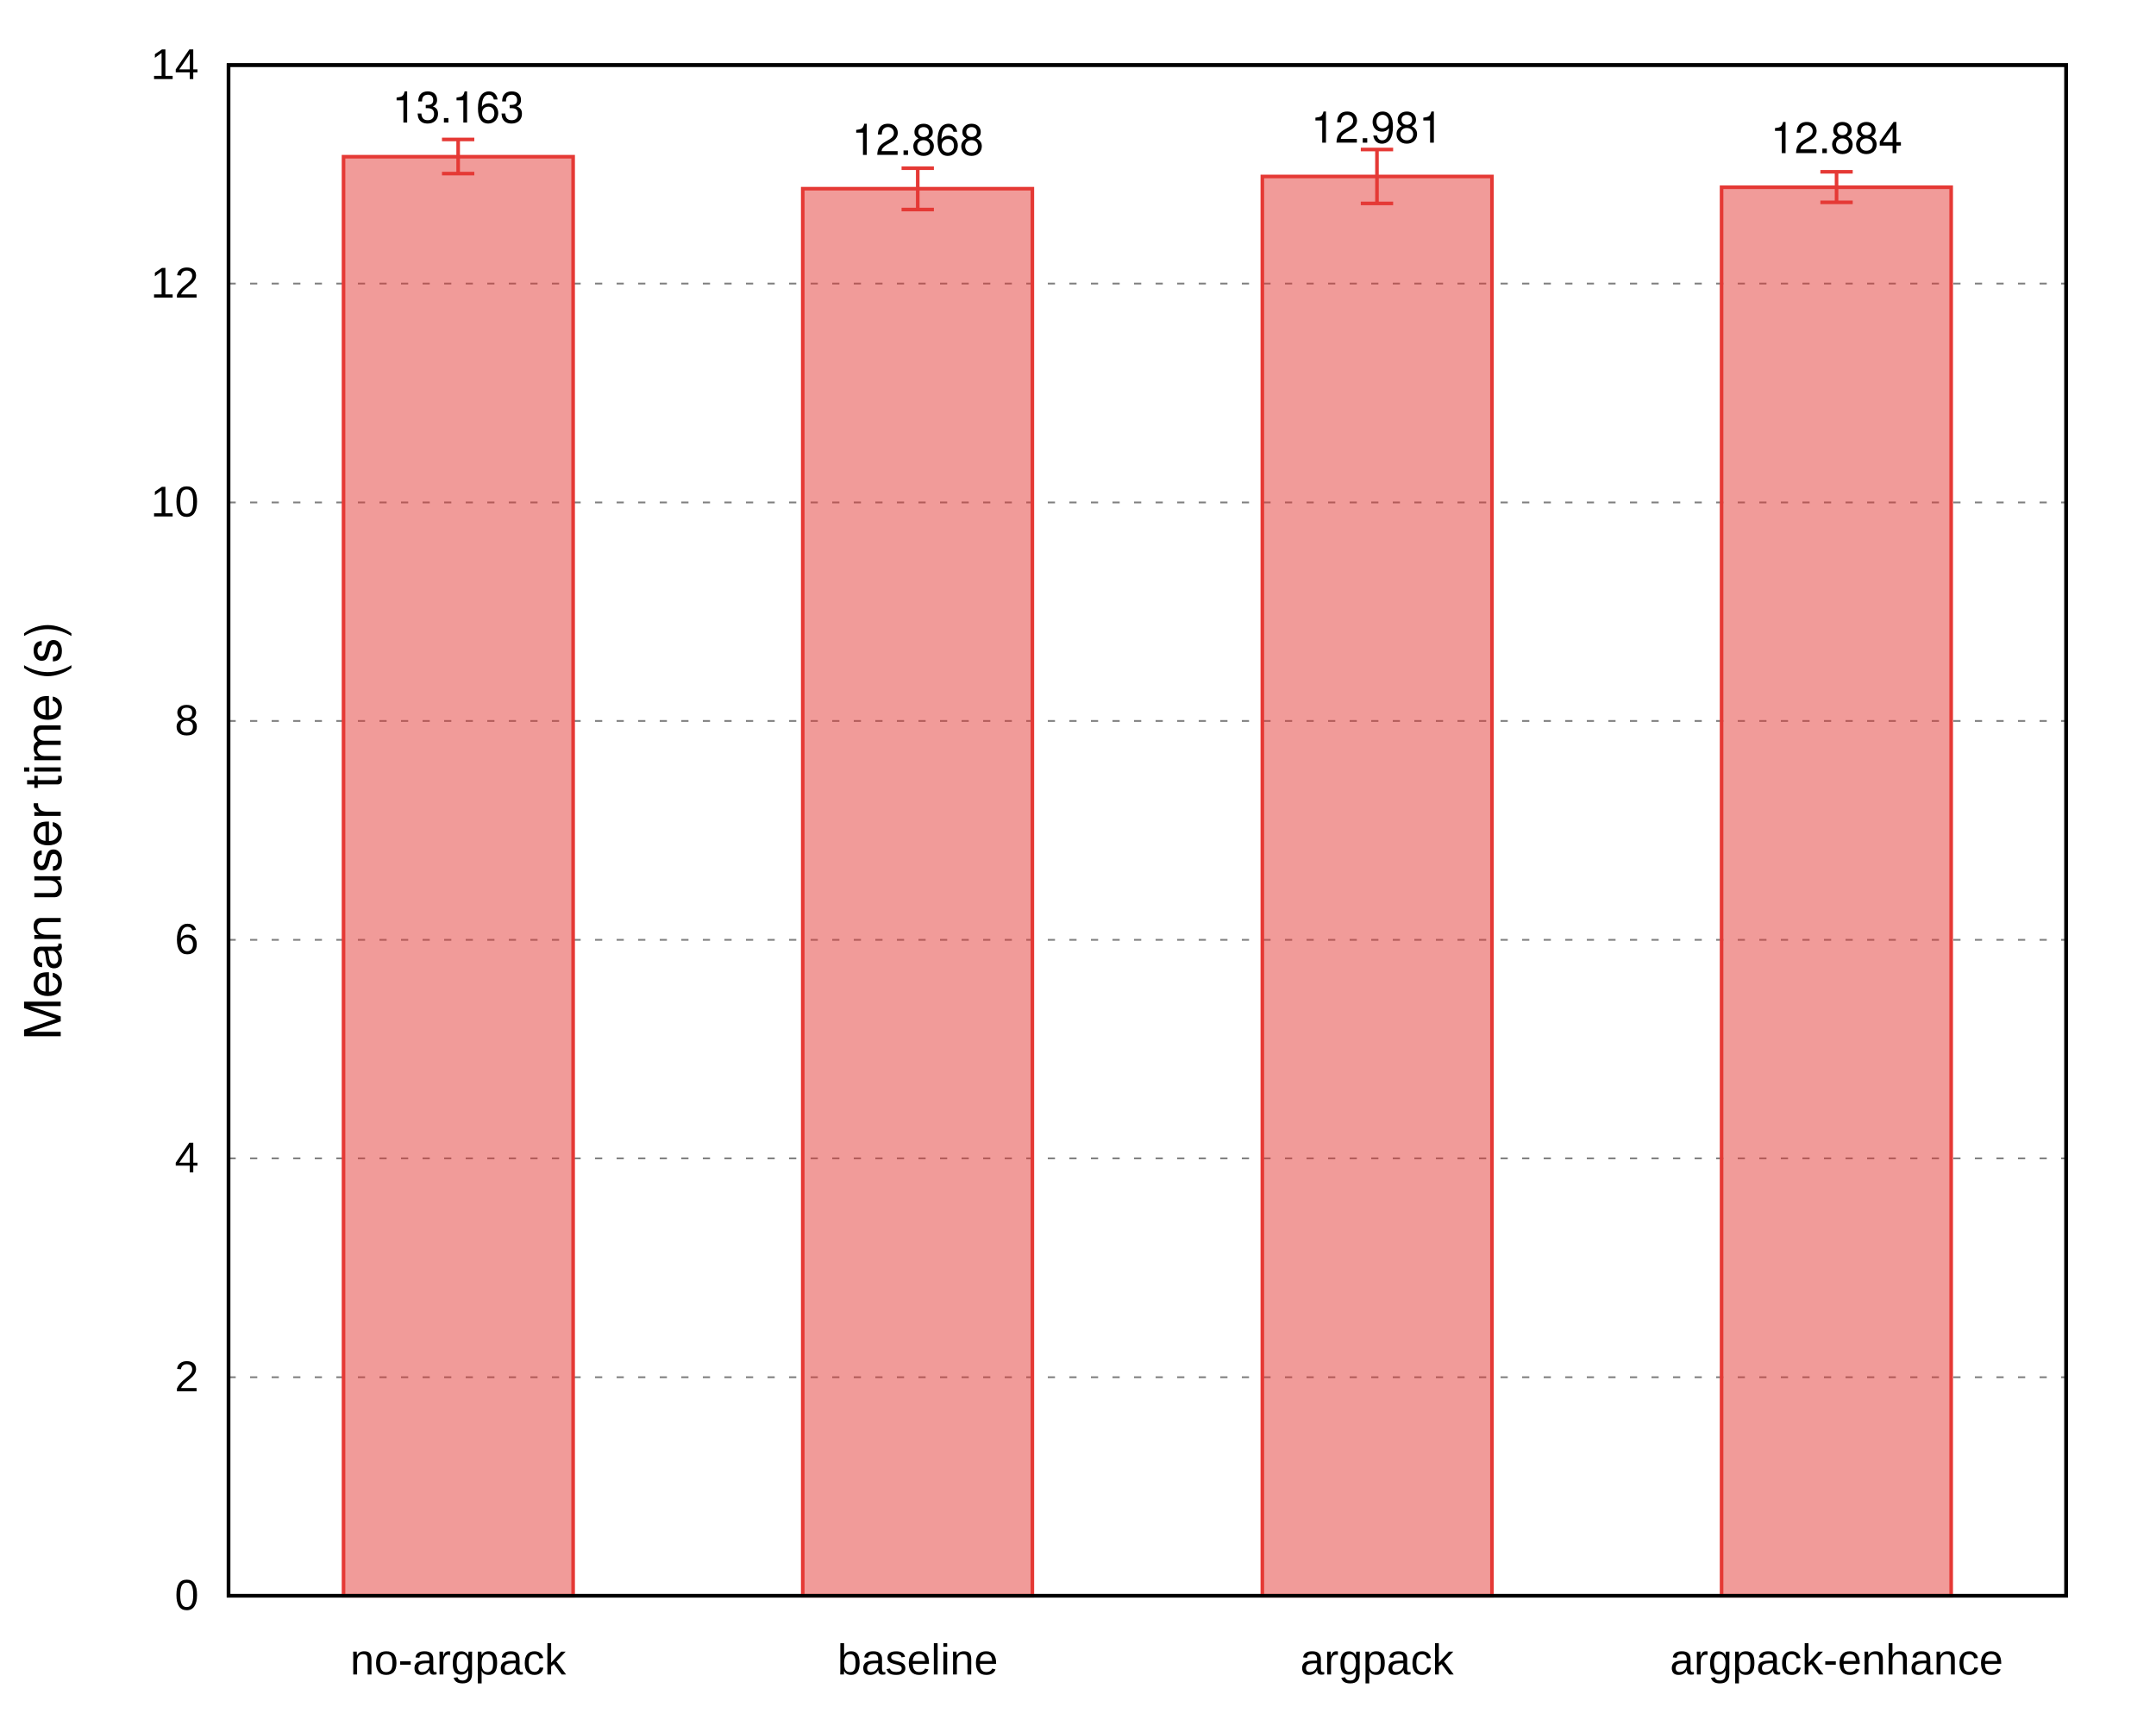
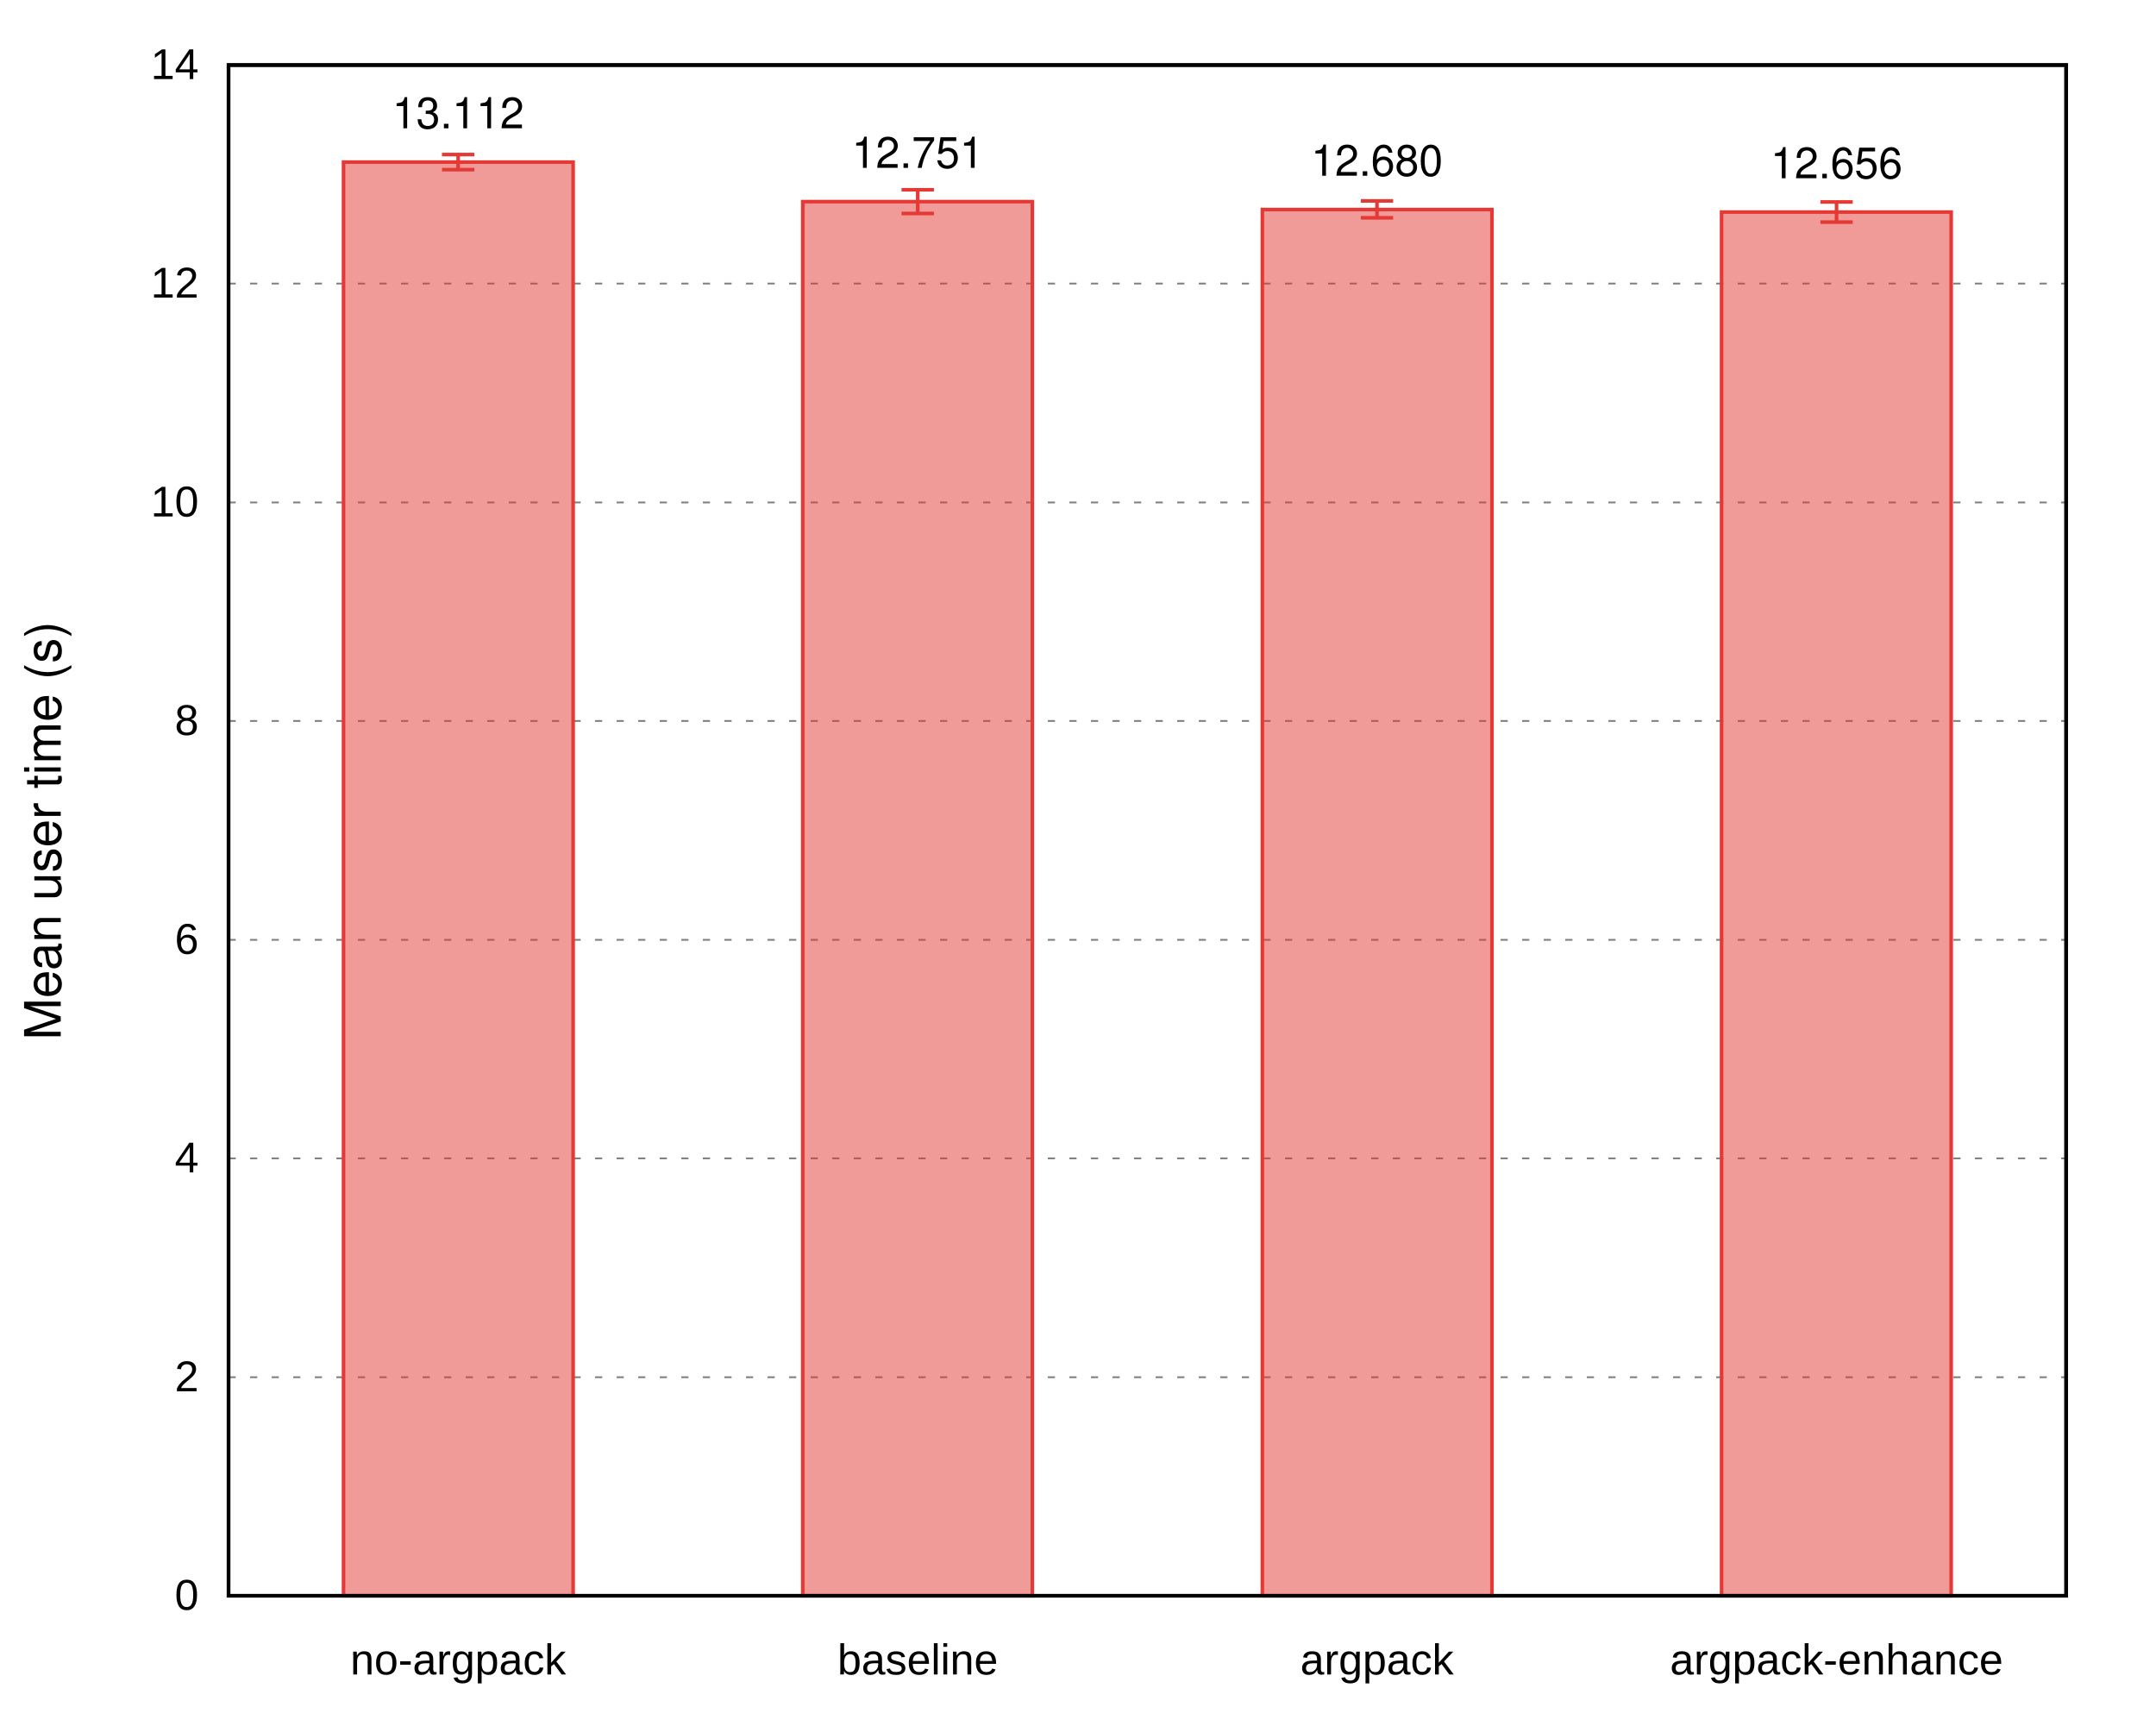
<svg xmlns="http://www.w3.org/2000/svg" xmlns:xlink="http://www.w3.org/1999/xlink" width="600" height="480" viewBox="0 0 600 480">
  <g id="gnuplot_canvas">
    <rect x="0" y="0" width="600" height="480" fill="none" />
    <defs>
      <circle id="gpDot" r="0.5" stroke-width="0.5" stroke="currentColor" />
      <path id="gpPt0" stroke-width="0.222" stroke="currentColor" d="M-1,0 h2 M0,-1 v2" />
      <path id="gpPt1" stroke-width="0.222" stroke="currentColor" d="M-1,-1 L1,1 M1,-1 L-1,1" />
      <path id="gpPt2" stroke-width="0.222" stroke="currentColor" d="M-1,0 L1,0 M0,-1 L0,1 M-1,-1 L1,1 M-1,1 L1,-1" />
      <rect id="gpPt3" stroke-width="0.222" stroke="currentColor" x="-1" y="-1" width="2" height="2" />
      <rect id="gpPt4" stroke-width="0.222" stroke="currentColor" fill="currentColor" x="-1" y="-1" width="2" height="2" />
      <circle id="gpPt5" stroke-width="0.222" stroke="currentColor" cx="0" cy="0" r="1" />
      <use xlink:href="#gpPt5" id="gpPt6" fill="currentColor" stroke="none" />
      <path id="gpPt7" stroke-width="0.222" stroke="currentColor" d="M0,-1.33 L-1.33,0.67 L1.33,0.67 z" />
      <use xlink:href="#gpPt7" id="gpPt8" fill="currentColor" stroke="none" />
      <use xlink:href="#gpPt7" id="gpPt9" stroke="currentColor" transform="rotate(180)" />
      <use xlink:href="#gpPt9" id="gpPt10" fill="currentColor" stroke="none" />
      <use xlink:href="#gpPt3" id="gpPt11" stroke="currentColor" transform="rotate(45)" />
      <use xlink:href="#gpPt11" id="gpPt12" fill="currentColor" stroke="none" />
      <path id="gpPt13" stroke-width="0.222" stroke="currentColor" d="M0,1.330 L1.265,0.411 L0.782,-1.067 L-0.782,-1.076 L-1.265,0.411 z" />
      <use xlink:href="#gpPt13" id="gpPt14" fill="currentColor" stroke="none" />
      <filter id="textbox" filterUnits="objectBoundingBox" x="0" y="0" height="1" width="1">
        <feFlood flood-color="white" flood-opacity="1" result="bgnd" />
        <feComposite in="SourceGraphic" in2="bgnd" operator="atop" />
      </filter>
      <filter id="greybox" filterUnits="objectBoundingBox" x="0" y="0" height="1" width="1">
        <feFlood flood-color="lightgrey" flood-opacity="1" result="grey" />
        <feComposite in="SourceGraphic" in2="grey" operator="atop" />
      </filter>
    </defs>
    <g fill="none" color="white" stroke="currentColor" stroke-width="1.00" stroke-linecap="butt" stroke-linejoin="miter">
</g>
    <g fill="none" color="black" stroke="currentColor" stroke-width="1.00" stroke-linecap="butt" stroke-linejoin="miter">
</g>
    <g fill="none" color="black" stroke="black" stroke-width="0.50" stroke-linecap="butt" stroke-linejoin="miter">
</g>
    <g fill="none" color="gray" stroke="currentColor" stroke-width="0.50" stroke-linecap="butt" stroke-linejoin="miter">
      <path stroke="gray" stroke-dasharray="2,4" class="gridline" d="M63.6,444.0 L575.0,444.0  " />
    </g>
    <g fill="none" color="gray" stroke="gray" stroke-width="1.00" stroke-linecap="butt" stroke-linejoin="miter">
</g>
    <g fill="none" color="black" stroke="currentColor" stroke-width="1.00" stroke-linecap="butt" stroke-linejoin="miter">
      <path stroke="black" d="M63.6,444.0 M575.0,444.0  " />
      <g transform="translate(55.3,447.9)" stroke="none" fill="black" font-family="Arial" font-size="12.00" text-anchor="end">
        <text>
          <tspan font-family="Arial"> 0</tspan>
        </text>
      </g>
    </g>
    <g fill="none" color="black" stroke="currentColor" stroke-width="1.00" stroke-linecap="butt" stroke-linejoin="miter">
</g>
    <g fill="none" color="black" stroke="black" stroke-width="0.50" stroke-linecap="butt" stroke-linejoin="miter">
</g>
    <g fill="none" color="gray" stroke="currentColor" stroke-width="0.50" stroke-linecap="butt" stroke-linejoin="miter">
      <path stroke="gray" stroke-dasharray="2,4" class="gridline" d="M63.6,383.2 L575.0,383.2  " />
    </g>
    <g fill="none" color="gray" stroke="gray" stroke-width="1.00" stroke-linecap="butt" stroke-linejoin="miter">
</g>
    <g fill="none" color="black" stroke="currentColor" stroke-width="1.00" stroke-linecap="butt" stroke-linejoin="miter">
      <path stroke="black" d="M63.6,383.2 M575.0,383.2  " />
      <g transform="translate(55.3,387.1)" stroke="none" fill="black" font-family="Arial" font-size="12.00" text-anchor="end">
        <text>
          <tspan font-family="Arial"> 2</tspan>
        </text>
      </g>
    </g>
    <g fill="none" color="black" stroke="currentColor" stroke-width="1.00" stroke-linecap="butt" stroke-linejoin="miter">
</g>
    <g fill="none" color="black" stroke="black" stroke-width="0.50" stroke-linecap="butt" stroke-linejoin="miter">
</g>
    <g fill="none" color="gray" stroke="currentColor" stroke-width="0.50" stroke-linecap="butt" stroke-linejoin="miter">
      <path stroke="gray" stroke-dasharray="2,4" class="gridline" d="M63.6,322.3 L575.0,322.3  " />
    </g>
    <g fill="none" color="gray" stroke="gray" stroke-width="1.00" stroke-linecap="butt" stroke-linejoin="miter">
</g>
    <g fill="none" color="black" stroke="currentColor" stroke-width="1.00" stroke-linecap="butt" stroke-linejoin="miter">
      <path stroke="black" d="M63.6,322.3 M575.0,322.3  " />
      <g transform="translate(55.3,326.2)" stroke="none" fill="black" font-family="Arial" font-size="12.00" text-anchor="end">
        <text>
          <tspan font-family="Arial"> 4</tspan>
        </text>
      </g>
    </g>
    <g fill="none" color="black" stroke="currentColor" stroke-width="1.00" stroke-linecap="butt" stroke-linejoin="miter">
</g>
    <g fill="none" color="black" stroke="black" stroke-width="0.50" stroke-linecap="butt" stroke-linejoin="miter">
</g>
    <g fill="none" color="gray" stroke="currentColor" stroke-width="0.50" stroke-linecap="butt" stroke-linejoin="miter">
      <path stroke="gray" stroke-dasharray="2,4" class="gridline" d="M63.6,261.5 L575.0,261.5  " />
    </g>
    <g fill="none" color="gray" stroke="gray" stroke-width="1.00" stroke-linecap="butt" stroke-linejoin="miter">
</g>
    <g fill="none" color="black" stroke="currentColor" stroke-width="1.00" stroke-linecap="butt" stroke-linejoin="miter">
      <path stroke="black" d="M63.6,261.5 M575.0,261.5  " />
      <g transform="translate(55.3,265.4)" stroke="none" fill="black" font-family="Arial" font-size="12.00" text-anchor="end">
        <text>
          <tspan font-family="Arial"> 6</tspan>
        </text>
      </g>
    </g>
    <g fill="none" color="black" stroke="currentColor" stroke-width="1.00" stroke-linecap="butt" stroke-linejoin="miter">
</g>
    <g fill="none" color="black" stroke="black" stroke-width="0.50" stroke-linecap="butt" stroke-linejoin="miter">
</g>
    <g fill="none" color="gray" stroke="currentColor" stroke-width="0.50" stroke-linecap="butt" stroke-linejoin="miter">
      <path stroke="gray" stroke-dasharray="2,4" class="gridline" d="M63.6,200.6 L575.0,200.6  " />
    </g>
    <g fill="none" color="gray" stroke="gray" stroke-width="1.00" stroke-linecap="butt" stroke-linejoin="miter">
</g>
    <g fill="none" color="black" stroke="currentColor" stroke-width="1.00" stroke-linecap="butt" stroke-linejoin="miter">
      <path stroke="black" d="M63.6,200.6 M575.0,200.6  " />
      <g transform="translate(55.3,204.5)" stroke="none" fill="black" font-family="Arial" font-size="12.00" text-anchor="end">
        <text>
          <tspan font-family="Arial"> 8</tspan>
        </text>
      </g>
    </g>
    <g fill="none" color="black" stroke="currentColor" stroke-width="1.00" stroke-linecap="butt" stroke-linejoin="miter">
</g>
    <g fill="none" color="black" stroke="black" stroke-width="0.50" stroke-linecap="butt" stroke-linejoin="miter">
</g>
    <g fill="none" color="gray" stroke="currentColor" stroke-width="0.50" stroke-linecap="butt" stroke-linejoin="miter">
      <path stroke="gray" stroke-dasharray="2,4" class="gridline" d="M63.6,139.8 L575.0,139.8  " />
    </g>
    <g fill="none" color="gray" stroke="gray" stroke-width="1.00" stroke-linecap="butt" stroke-linejoin="miter">
</g>
    <g fill="none" color="black" stroke="currentColor" stroke-width="1.00" stroke-linecap="butt" stroke-linejoin="miter">
      <path stroke="black" d="M63.6,139.8 M575.0,139.8  " />
      <g transform="translate(55.3,143.7)" stroke="none" fill="black" font-family="Arial" font-size="12.00" text-anchor="end">
        <text>
          <tspan font-family="Arial"> 10</tspan>
        </text>
      </g>
    </g>
    <g fill="none" color="black" stroke="currentColor" stroke-width="1.00" stroke-linecap="butt" stroke-linejoin="miter">
</g>
    <g fill="none" color="black" stroke="black" stroke-width="0.50" stroke-linecap="butt" stroke-linejoin="miter">
</g>
    <g fill="none" color="gray" stroke="currentColor" stroke-width="0.50" stroke-linecap="butt" stroke-linejoin="miter">
      <path stroke="gray" stroke-dasharray="2,4" class="gridline" d="M63.6,78.9 L575.0,78.9  " />
    </g>
    <g fill="none" color="gray" stroke="gray" stroke-width="1.00" stroke-linecap="butt" stroke-linejoin="miter">
</g>
    <g fill="none" color="black" stroke="currentColor" stroke-width="1.00" stroke-linecap="butt" stroke-linejoin="miter">
      <path stroke="black" d="M63.6,78.9 M575.0,78.9  " />
      <g transform="translate(55.3,82.8)" stroke="none" fill="black" font-family="Arial" font-size="12.00" text-anchor="end">
        <text>
          <tspan font-family="Arial"> 12</tspan>
        </text>
      </g>
    </g>
    <g fill="none" color="black" stroke="currentColor" stroke-width="1.00" stroke-linecap="butt" stroke-linejoin="miter">
</g>
    <g fill="none" color="black" stroke="black" stroke-width="0.50" stroke-linecap="butt" stroke-linejoin="miter">
</g>
    <g fill="none" color="gray" stroke="currentColor" stroke-width="0.50" stroke-linecap="butt" stroke-linejoin="miter">
      <path stroke="gray" stroke-dasharray="2,4" class="gridline" d="M63.6,18.1 L575.0,18.1  " />
    </g>
    <g fill="none" color="gray" stroke="gray" stroke-width="1.00" stroke-linecap="butt" stroke-linejoin="miter">
</g>
    <g fill="none" color="black" stroke="currentColor" stroke-width="1.00" stroke-linecap="butt" stroke-linejoin="miter">
      <path stroke="black" d="M63.6,18.1 M575.0,18.1  " />
      <g transform="translate(55.3,22.0)" stroke="none" fill="black" font-family="Arial" font-size="12.00" text-anchor="end">
        <text>
          <tspan font-family="Arial"> 14</tspan>
        </text>
      </g>
    </g>
    <g fill="none" color="black" stroke="currentColor" stroke-width="1.00" stroke-linecap="butt" stroke-linejoin="miter">
      <path stroke="black" d="M127.5,444.0  " />
      <g transform="translate(127.5,465.9)" stroke="none" fill="black" font-family="Arial" font-size="12.00" text-anchor="middle">
        <text>
          <tspan font-family="Arial">no-argpack</tspan>
        </text>
      </g>
    </g>
    <g fill="none" color="black" stroke="currentColor" stroke-width="1.00" stroke-linecap="butt" stroke-linejoin="miter">
      <path stroke="black" d="M255.4,444.0  " />
      <g transform="translate(255.4,465.9)" stroke="none" fill="black" font-family="Arial" font-size="12.00" text-anchor="middle">
        <text>
          <tspan font-family="Arial">baseline</tspan>
        </text>
      </g>
    </g>
    <g fill="none" color="black" stroke="currentColor" stroke-width="1.00" stroke-linecap="butt" stroke-linejoin="miter">
      <path stroke="black" d="M383.2,444.0  " />
      <g transform="translate(383.2,465.9)" stroke="none" fill="black" font-family="Arial" font-size="12.00" text-anchor="middle">
        <text>
          <tspan font-family="Arial">argpack</tspan>
        </text>
      </g>
    </g>
    <g fill="none" color="black" stroke="currentColor" stroke-width="1.00" stroke-linecap="butt" stroke-linejoin="miter">
      <path stroke="black" d="M511.1,444.0  " />
      <g transform="translate(511.1,465.9)" stroke="none" fill="black" font-family="Arial" font-size="12.00" text-anchor="middle">
        <text>
          <tspan font-family="Arial">argpack-enhance</tspan>
        </text>
      </g>
    </g>
    <g fill="none" color="black" stroke="currentColor" stroke-width="1.00" stroke-linecap="butt" stroke-linejoin="miter">
</g>
    <g fill="none" color="black" stroke="currentColor" stroke-width="1.00" stroke-linecap="butt" stroke-linejoin="miter">
      <path stroke="black" d="M63.6,18.1 L63.6,444.0 L575.0,444.0 L575.0,18.1 L63.6,18.1 Z  " />
    </g>
    <g fill="none" color="black" stroke="currentColor" stroke-width="1.00" stroke-linecap="butt" stroke-linejoin="miter">
      <g transform="translate(16.9,231.1) rotate(270)" stroke="none" fill="black" font-family="Helvetica" font-size="14.00" text-anchor="middle">
        <text>
          <tspan font-family="Helvetica">Mean user time (s)</tspan>
        </text>
      </g>
    </g>
    <g fill="none" color="black" stroke="currentColor" stroke-width="1.00" stroke-linecap="butt" stroke-linejoin="miter">
</g>
    <g id="gnuplot_plot_1">
      <g fill="none" color="black" stroke="currentColor" stroke-width="1.00" stroke-linecap="butt" stroke-linejoin="miter">
        <g stroke="none" shape-rendering="crispEdges">
-           <polygon fill="rgb(229,  57,  53)" fill-opacity="0.5" points="95.6,444.0 159.6,444.0 159.6,43.5 95.6,43.5 " />
-         </g>
-         <path stroke="rgb(229,  57,  53)" d="M95.6,444.0 L95.6,43.6 L159.5,43.6 L159.5,444.0 L95.6,444.0 Z  " />
-         <g stroke="none" shape-rendering="crispEdges">
-           <polygon fill="rgb(229,  57,  53)" fill-opacity="0.5" points="223.4,444.0 287.4,444.0 287.4,52.4 223.4,52.4 " />
-         </g>
-         <path stroke="rgb(229,  57,  53)" d="M223.4,444.0 L223.4,52.5 L287.3,52.5 L287.3,444.0 L223.4,444.0 Z  " />
-         <g stroke="none" shape-rendering="crispEdges">
-           <polygon fill="rgb(229,  57,  53)" fill-opacity="0.5" points="351.3,444.0 415.3,444.0 415.3,49.0 351.3,49.0 " />
-         </g>
-         <path stroke="rgb(229,  57,  53)" d="M351.3,444.0 L351.3,49.1 L415.2,49.1 L415.2,444.0 L351.3,444.0 Z  " />
-         <g stroke="none" shape-rendering="crispEdges">
-           <polygon fill="rgb(229,  57,  53)" fill-opacity="0.5" points="479.1,444.0 543.1,444.0 543.1,52.0 479.1,52.0 " />
-         </g>
-         <path stroke="rgb(229,  57,  53)" d="M479.1,444.0 L479.1,52.1 L543.0,52.1 L543.0,444.0 L479.1,444.0 Z  " />
-         <path stroke="rgb(229,  57,  53)" d="M127.5,48.3 L127.5,38.8 M123.0,48.3 L132.0,48.3 M123.0,38.8 L132.0,38.8 M255.4,58.3 L255.4,46.8   M250.9,58.3 L259.9,58.3 M250.9,46.8 L259.9,46.8 M383.2,56.6 L383.2,41.6 M378.7,56.6 L387.7,56.6   M378.7,41.6 L387.7,41.6 M511.1,56.3 L511.1,47.8 M506.6,56.3 L515.6,56.3 M506.6,47.8 L515.6,47.8    " />
+           <polygon fill="rgb(229,  57,  53)" fill-opacity="0.5" points="95.6,444.0 159.6,444.0 159.6,45.0 95.6,45.0 " />
+         </g>
+         <path stroke="rgb(229,  57,  53)" d="M95.6,444.0 L95.6,45.1 L159.5,45.1 L159.5,444.0 L95.6,444.0 Z  " />
+         <g stroke="none" shape-rendering="crispEdges">
+           <polygon fill="rgb(229,  57,  53)" fill-opacity="0.5" points="223.4,444.0 287.4,444.0 287.4,56.0 223.4,56.0 " />
+         </g>
+         <path stroke="rgb(229,  57,  53)" d="M223.4,444.0 L223.4,56.1 L287.3,56.1 L287.3,444.0 L223.4,444.0 Z  " />
+         <g stroke="none" shape-rendering="crispEdges">
+           <polygon fill="rgb(229,  57,  53)" fill-opacity="0.5" points="351.3,444.0 415.3,444.0 415.3,58.2 351.3,58.2 " />
+         </g>
+         <path stroke="rgb(229,  57,  53)" d="M351.3,444.0 L351.3,58.3 L415.2,58.3 L415.2,444.0 L351.3,444.0 Z  " />
+         <g stroke="none" shape-rendering="crispEdges">
+           <polygon fill="rgb(229,  57,  53)" fill-opacity="0.5" points="479.1,444.0 543.1,444.0 543.1,58.9 479.1,58.9 " />
+         </g>
+         <path stroke="rgb(229,  57,  53)" d="M479.1,444.0 L479.1,59.0 L543.0,59.0 L543.0,444.0 L479.1,444.0 Z  " />
+         <path stroke="rgb(229,  57,  53)" d="M127.5,47.2 L127.5,43.0 M123.0,47.2 L132.0,47.2 M123.0,43.0 L132.0,43.0 M255.4,59.4 L255.4,52.8   M250.9,59.4 L259.9,59.4 M250.9,52.8 L259.9,52.8 M383.2,60.6 L383.2,55.9 M378.7,60.6 L387.7,60.6   M378.7,55.9 L387.7,55.9 M511.1,61.8 L511.1,56.2 M506.6,61.8 L515.6,61.8 M506.6,56.2 L515.6,56.2    " />
      </g>
    </g>
    <g id="gnuplot_plot_2">
      <g fill="none" color="black" stroke="currentColor" stroke-width="1.00" stroke-linecap="butt" stroke-linejoin="miter">
-         <g transform="translate(127.5,34.1)" stroke="none" fill="black" font-family="Helvetica" font-size="12.00" text-anchor="middle">
-           <text>
-             <tspan font-family="Helvetica">13.163</tspan>
-           </text>
-         </g>
-         <g transform="translate(255.4,43.1)" stroke="none" fill="black" font-family="Helvetica" font-size="12.00" text-anchor="middle">
-           <text>
-             <tspan font-family="Helvetica">12.868</tspan>
-           </text>
-         </g>
-         <g transform="translate(383.2,39.7)" stroke="none" fill="black" font-family="Helvetica" font-size="12.00" text-anchor="middle">
-           <text>
-             <tspan font-family="Helvetica">12.981</tspan>
-           </text>
-         </g>
-         <g transform="translate(511.1,42.6)" stroke="none" fill="black" font-family="Helvetica" font-size="12.00" text-anchor="middle">
-           <text>
-             <tspan font-family="Helvetica">12.884</tspan>
+         <g transform="translate(127.5,35.7)" stroke="none" fill="black" font-family="Helvetica" font-size="12.00" text-anchor="middle">
+           <text>
+             <tspan font-family="Helvetica">13.112</tspan>
+           </text>
+         </g>
+         <g transform="translate(255.4,46.7)" stroke="none" fill="black" font-family="Helvetica" font-size="12.00" text-anchor="middle">
+           <text>
+             <tspan font-family="Helvetica">12.751</tspan>
+           </text>
+         </g>
+         <g transform="translate(383.2,48.9)" stroke="none" fill="black" font-family="Helvetica" font-size="12.00" text-anchor="middle">
+           <text>
+             <tspan font-family="Helvetica">12.680</tspan>
+           </text>
+         </g>
+         <g transform="translate(511.1,49.6)" stroke="none" fill="black" font-family="Helvetica" font-size="12.00" text-anchor="middle">
+           <text>
+             <tspan font-family="Helvetica">12.656</tspan>
          </text>
        </g>
      </g>
    </g>
    <g fill="none" color="white" stroke="black" stroke-width="2.00" stroke-linecap="butt" stroke-linejoin="miter">
</g>
    <g fill="none" color="black" stroke="currentColor" stroke-width="2.00" stroke-linecap="butt" stroke-linejoin="miter">
</g>
    <g fill="none" color="black" stroke="black" stroke-width="1.00" stroke-linecap="butt" stroke-linejoin="miter">
</g>
    <g fill="none" color="black" stroke="currentColor" stroke-width="1.00" stroke-linecap="butt" stroke-linejoin="miter">
      <path stroke="black" d="M63.6,18.1 L63.6,444.0 L575.0,444.0 L575.0,18.1 L63.6,18.1 Z  " />
    </g>
    <g fill="none" color="black" stroke="currentColor" stroke-width="1.00" stroke-linecap="butt" stroke-linejoin="miter">
</g>
  </g>
</svg>
